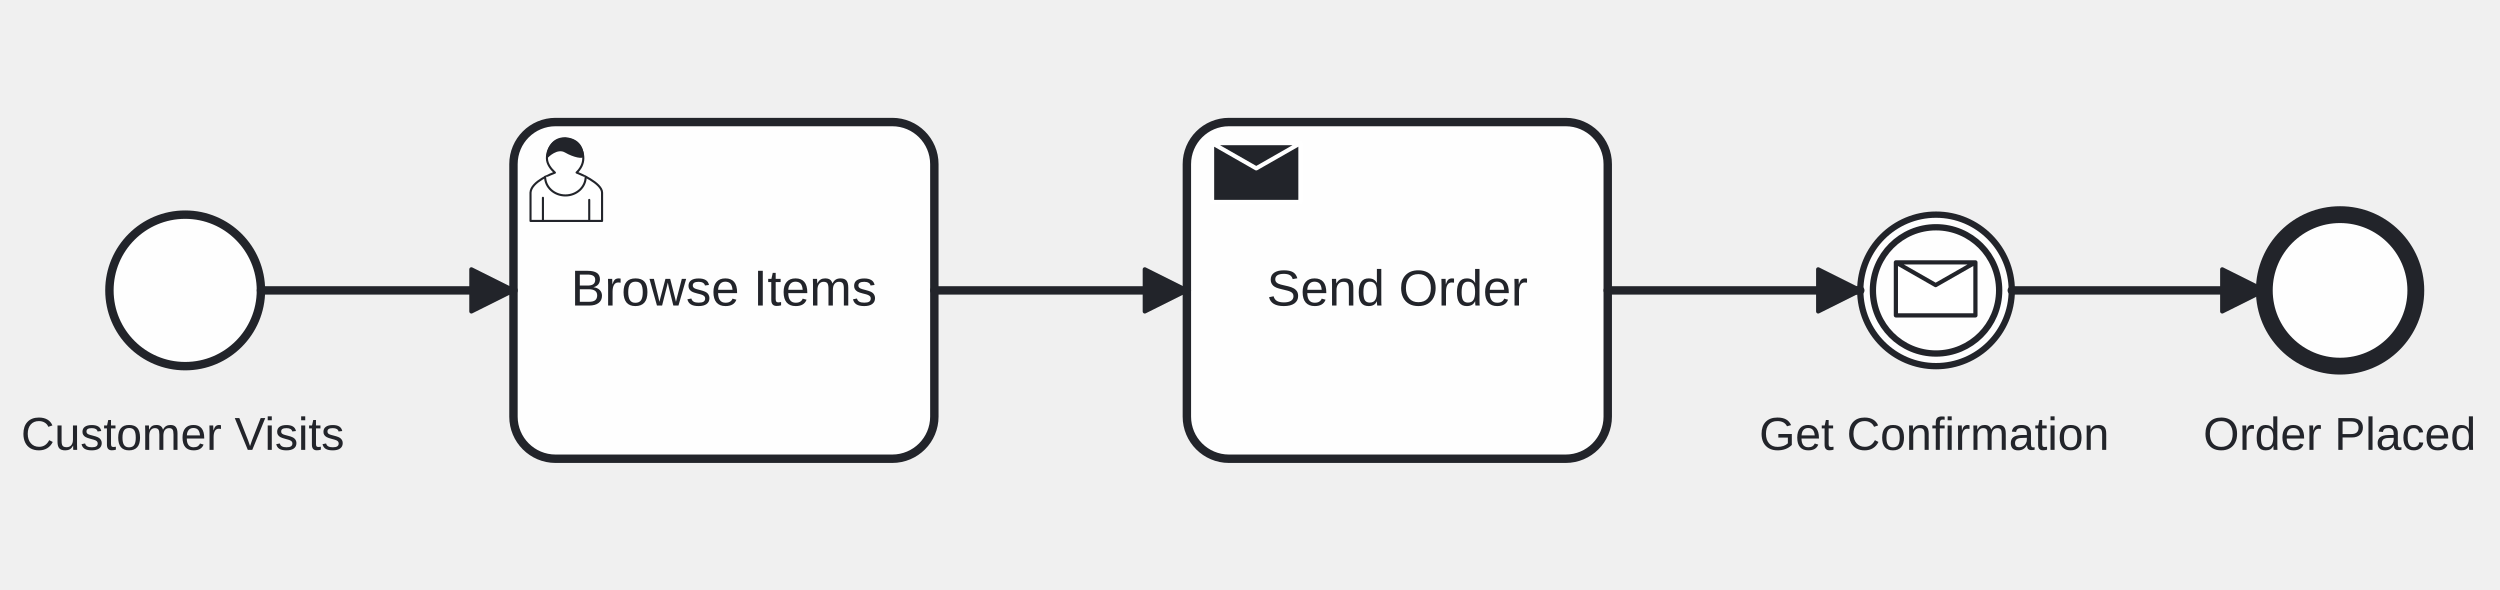
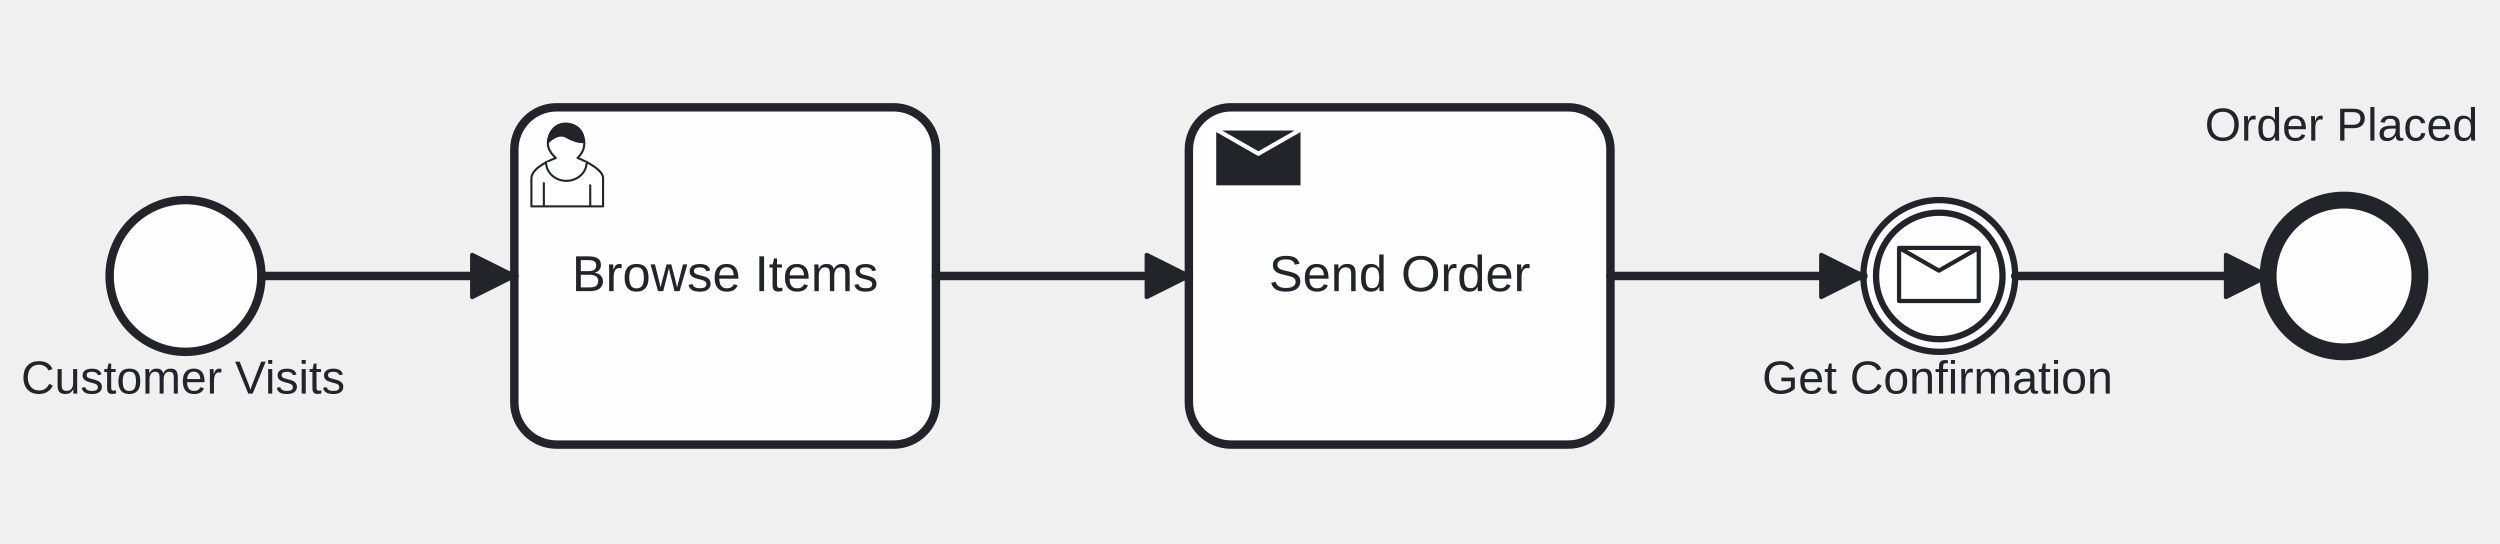
- <svg xmlns="http://www.w3.org/2000/svg" width="759.5" height="179" viewBox="166 87 594 92" version="1.1">
+ <svg xmlns="http://www.w3.org/2000/svg" width="759" height="165" viewBox="166 73 593 92" version="1.1">
  <g class="djs-group">
-     <g class="djs-element djs-shape" data-element-id="CustStart" transform="translate(192, 114)" style="display: block;">
+     <g class="djs-element djs-shape" data-element-id="CustStart" style="display: block;" transform="translate(192, 102)">
      <g class="djs-visual">
        <circle cx="18" cy="18" r="18" style="stroke-linecap: round; stroke-linejoin: round; stroke: hsl(225, 10%, 15%); stroke-width: 2px; fill: white; fill-opacity: 0.95;" />
      </g>
      <rect style="fill: none; stroke-opacity: 0; stroke: white; stroke-width: 15px;" class="djs-hit djs-hit-all" x="0" y="0" width="36" height="36" />
      <circle cx="18" cy="18" r="23" style="fill: none;" class="djs-outline" />
    </g>
  </g>
  <g class="djs-group">
-     <g class="djs-element djs-shape" data-element-id="BrowseItems" transform="translate(288, 92)" style="display: block;">
+     <g class="djs-element djs-shape" data-element-id="BrowseItems" style="display: block;" transform="translate(288, 80)">
      <g class="djs-visual">
        <rect x="0" y="0" width="100" height="80" rx="10" ry="10" style="stroke-linecap: round; stroke-linejoin: round; stroke: hsl(225, 10%, 15%); stroke-width: 2px; fill: white; fill-opacity: 0.95;" />
        <text style="font-family: Arial, sans-serif; font-size: 12px; font-weight: normal; fill: hsl(225, 10%, 15%);" lineHeight="1.2" class="djs-label">
          <tspan x="13.658" y="43.6">Browse Items</tspan>
        </text>
        <path style="fill: white; stroke-linecap: round; stroke-linejoin: round; stroke: hsl(225, 10%, 15%); stroke-width: 0.5px;" d="m 15,12 c 0.909,-0.845 1.594,-2.049 1.594,-3.385 0,-2.554 -1.805,-4.622 -4.357,-4.622 -2.552,0 -4.288,2.068 -4.288,4.622 0,1.348 0.974,2.562 1.896,3.405 -0.529,0.187 -5.669,2.097 -5.794,4.756 v 6.718 h 17 v -6.718 c 0,-2.298 -5.528,-4.595 -6.051,-4.776 zm -8,6 l 0,5.5 m 11,0 l 0,-5" />
        <path style="fill: white; stroke-linecap: round; stroke-linejoin: round; stroke: hsl(225, 10%, 15%); stroke-width: 0.5px;" d="m 15,12 m 2.162,1.009 c 0,2.447 -2.158,4.431 -4.821,4.431 -2.665,0 -4.822,-1.981 -4.822,-4.431 " />
        <path style="fill: hsl(225, 10%, 15%); stroke-linecap: round; stroke-linejoin: round; stroke: hsl(225, 10%, 15%); stroke-width: 0.5px;" d="m 15,12 m -6.9,-3.80 c 0,0 2.251,-2.358 4.274,-1.177 2.024,1.181 4.221,1.537 4.124,0.965 -0.098,-0.57 -0.117,-3.791 -4.191,-4.136 -3.575,0.001 -4.208,3.367 -4.207,4.348 z" />
      </g>
      <rect style="fill: none; stroke-opacity: 0; stroke: white; stroke-width: 15px;" class="djs-hit djs-hit-all" x="0" y="0" width="100" height="80" />
      <rect x="-5" y="-5" rx="14" width="110" height="90" style="fill: none;" class="djs-outline" />
    </g>
  </g>
  <g class="djs-group">
-     <g class="djs-element djs-shape" data-element-id="SendOrder" transform="translate(448, 92)" style="display: block;">
+     <g class="djs-element djs-shape" data-element-id="SendOrder" style="display: block;" transform="translate(448, 80)">
      <g class="djs-visual">
        <rect x="0" y="0" width="100" height="80" rx="10" ry="10" style="stroke-linecap: round; stroke-linejoin: round; stroke: hsl(225, 10%, 15%); stroke-width: 2px; fill: white; fill-opacity: 0.95;" />
        <text style="font-family: Arial, sans-serif; font-size: 12px; font-weight: normal; fill: hsl(225, 10%, 15%);" lineHeight="1.2" class="djs-label">
          <tspan x="18.986" y="43.6">Send Order</tspan>
        </text>
        <path style="fill: hsl(225, 10%, 15%); stroke-linecap: round; stroke-linejoin: round; stroke: white; stroke-width: 1px;" d="m 5.985,4.998 l 0,14 l 21,0 l 0,-14 z l 10.5,6 l 10.5,-6" />
      </g>
      <rect style="fill: none; stroke-opacity: 0; stroke: white; stroke-width: 15px;" class="djs-hit djs-hit-all" x="0" y="0" width="100" height="80" />
      <rect x="-5" y="-5" rx="14" width="110" height="90" style="fill: none;" class="djs-outline" />
    </g>
  </g>
  <g class="djs-group">
-     <g class="djs-element djs-shape" data-element-id="ReceiveConfirm" transform="translate(608, 114)" style="display: block;">
+     <g class="djs-element djs-shape" data-element-id="ReceiveConfirm" style="display: block;" transform="translate(608, 102)">
      <g class="djs-visual">
        <circle cx="18" cy="18" r="18" style="stroke-linecap: round; stroke-linejoin: round; stroke: hsl(225, 10%, 15%); stroke-width: 1.5px; fill: white; fill-opacity: 0.95;" />
        <circle cx="18" cy="18" r="15" style="stroke-linecap: round; stroke-linejoin: round; stroke: hsl(225, 10%, 15%); stroke-width: 1.5px; fill: none;" />
        <path style="fill: white; stroke-linecap: round; stroke-linejoin: round; stroke: hsl(225, 10%, 15%); stroke-width: 1px;" d="m 8.46,11.34 l 0,12.6 l 18.9,0 l 0,-12.6 z l 9.45,5.4 l 9.45,-5.4" />
      </g>
      <rect style="fill: none; stroke-opacity: 0; stroke: white; stroke-width: 15px;" class="djs-hit djs-hit-all" x="0" y="0" width="36" height="36" />
      <circle cx="18" cy="18" r="23" style="fill: none;" class="djs-outline" />
    </g>
  </g>
  <g class="djs-group">
-     <g class="djs-element djs-shape" data-element-id="CustEnd" transform="translate(704, 114)" style="display: block;">
+     <g class="djs-element djs-shape" data-element-id="CustEnd" style="display: block;" transform="translate(704, 102)">
      <g class="djs-visual">
        <circle cx="18" cy="18" r="18" style="stroke-linecap: round; stroke-linejoin: round; stroke: hsl(225, 10%, 15%); stroke-width: 4px; fill: white; fill-opacity: 0.95;" />
      </g>
      <rect style="fill: none; stroke-opacity: 0; stroke: white; stroke-width: 15px;" class="djs-hit djs-hit-all" x="0" y="0" width="36" height="36" />
      <circle cx="18" cy="18" r="24" style="fill: none;" class="djs-outline" />
+     </g>
+   </g>
+   <g class="djs-group">
+     <g class="djs-element djs-shape" data-element-id="CustStart_label" style="display: block;" transform="translate(171, 138)">
+       <g class="djs-visual">
+         <text style="font-family: Arial, sans-serif; font-size: 11px; font-weight: normal; fill: hsl(225, 10%, 15%);" lineHeight="1.2" class="djs-label">
+           <tspan x="0" y="9.9">Customer Visits</tspan>
+         </text>
+       </g>
+       <rect style="fill: none; stroke-opacity: 0; stroke: white; stroke-width: 15px;" class="djs-hit djs-hit-all" x="0" y="0" width="78" height="14" />
+       <rect x="-5" y="-5" rx="4" width="88" height="24" style="fill: none;" class="djs-outline" />
+     </g>
+   </g>
+   <g class="djs-group">
+     <g class="djs-element djs-shape" data-element-id="ReceiveConfirm_label" style="display: block;" transform="translate(584, 138)">
+       <g class="djs-visual">
+         <text style="font-family: Arial, sans-serif; font-size: 11px; font-weight: normal; fill: hsl(225, 10%, 15%);" lineHeight="1.2" class="djs-label">
+           <tspan x="0" y="9.9">Get Confirmation</tspan>
+         </text>
+       </g>
+       <rect style="fill: none; stroke-opacity: 0; stroke: white; stroke-width: 15px;" class="djs-hit djs-hit-all" x="0" y="0" width="84" height="14" />
+       <rect x="-5" y="-5" rx="4" width="94" height="24" style="fill: none;" class="djs-outline" />
+     </g>
+   </g>
+   <g class="djs-group">
+     <g class="djs-element djs-shape" data-element-id="CustEnd_label" style="display: block;" transform="translate(689, 78)">
+       <g class="djs-visual">
+         <text style="font-family: Arial, sans-serif; font-size: 11px; font-weight: normal; fill: hsl(225, 10%, 15%);" lineHeight="1.2" class="djs-label">
+           <tspan x="0" y="9.9">Order Placed</tspan>
+         </text>
+       </g>
+       <rect style="fill: none; stroke-opacity: 0; stroke: white; stroke-width: 15px;" class="djs-hit djs-hit-all" x="0" y="0" width="65" height="14" />
+       <rect x="-5" y="-5" rx="4" width="75" height="24" style="fill: none;" class="djs-outline" />
    </g>
  </g>
  <g class="djs-group">
    <g class="djs-element djs-connection" data-element-id="CF1" style="display: block;">
      <g class="djs-visual">
        <defs>
          <marker id="marker-seq-0" viewBox="0 0 20 20" refX="11" refY="10" markerWidth="10" markerHeight="10" orient="auto">
            <path d="M 1 5 L 11 10 L 1 15 Z" style="stroke-linecap: round; stroke-linejoin: round; stroke: hsl(225, 10%, 15%); stroke-width: 1px; fill: hsl(225, 10%, 15%);" />
          </marker>
        </defs>
-         <path style="fill: none; stroke-linecap: round; stroke-linejoin: round; stroke: hsl(225, 10%, 15%); stroke-width: 2px; marker-end: url(#marker-seq-0);" data-corner-radius="5" d="M228,132L288,132" />
+         <path style="fill: none; stroke-linecap: round; stroke-linejoin: round; stroke: hsl(225, 10%, 15%); stroke-width: 2px; marker-end: url(#marker-seq-0);" data-corner-radius="5" d="M228,120L288,120" />
      </g>
-       <path d="M228,132L288,132" style="fill: none; stroke-opacity: 0; stroke: white; stroke-width: 15px;" class="djs-hit djs-hit-stroke" />
-       <rect x="223" y="127" rx="4" width="70" height="10" style="fill: none;" class="djs-outline" />
+       <path d="M228,120L288,120" style="fill: none; stroke-opacity: 0; stroke: white; stroke-width: 15px;" class="djs-hit djs-hit-stroke" />
+       <rect x="223" y="115" rx="4" width="70" height="10" style="fill: none;" class="djs-outline" />
    </g>
  </g>
  <g class="djs-group">
    <g class="djs-element djs-connection" data-element-id="CF2" style="display: block;">
      <g class="djs-visual">
        <defs>
          <marker id="marker-seq-1" viewBox="0 0 20 20" refX="11" refY="10" markerWidth="10" markerHeight="10" orient="auto">
            <path d="M 1 5 L 11 10 L 1 15 Z" style="stroke-linecap: round; stroke-linejoin: round; stroke: hsl(225, 10%, 15%); stroke-width: 1px; fill: hsl(225, 10%, 15%);" />
          </marker>
        </defs>
-         <path style="fill: none; stroke-linecap: round; stroke-linejoin: round; stroke: hsl(225, 10%, 15%); stroke-width: 2px; marker-end: url(#marker-seq-1);" data-corner-radius="5" d="M388,132L448,132" />
+         <path style="fill: none; stroke-linecap: round; stroke-linejoin: round; stroke: hsl(225, 10%, 15%); stroke-width: 2px; marker-end: url(#marker-seq-1);" data-corner-radius="5" d="M388,120L448,120" />
      </g>
-       <path d="M388,132L448,132" style="fill: none; stroke-opacity: 0; stroke: white; stroke-width: 15px;" class="djs-hit djs-hit-stroke" />
-       <rect x="383" y="127" rx="4" width="70" height="10" style="fill: none;" class="djs-outline" />
+       <path d="M388,120L448,120" style="fill: none; stroke-opacity: 0; stroke: white; stroke-width: 15px;" class="djs-hit djs-hit-stroke" />
+       <rect x="383" y="115" rx="4" width="70" height="10" style="fill: none;" class="djs-outline" />
    </g>
  </g>
  <g class="djs-group">
    <g class="djs-element djs-connection" data-element-id="CF3" style="display: block;">
      <g class="djs-visual">
        <defs>
          <marker id="marker-seq-2" viewBox="0 0 20 20" refX="11" refY="10" markerWidth="10" markerHeight="10" orient="auto">
            <path d="M 1 5 L 11 10 L 1 15 Z" style="stroke-linecap: round; stroke-linejoin: round; stroke: hsl(225, 10%, 15%); stroke-width: 1px; fill: hsl(225, 10%, 15%);" />
          </marker>
        </defs>
-         <path style="fill: none; stroke-linecap: round; stroke-linejoin: round; stroke: hsl(225, 10%, 15%); stroke-width: 2px; marker-end: url(#marker-seq-2);" data-corner-radius="5" d="M548,132L608,132" />
+         <path style="fill: none; stroke-linecap: round; stroke-linejoin: round; stroke: hsl(225, 10%, 15%); stroke-width: 2px; marker-end: url(#marker-seq-2);" data-corner-radius="5" d="M548,120L608,120" />
      </g>
-       <path d="M548,132L608,132" style="fill: none; stroke-opacity: 0; stroke: white; stroke-width: 15px;" class="djs-hit djs-hit-stroke" />
-       <rect x="543" y="127" rx="4" width="70" height="10" style="fill: none;" class="djs-outline" />
+       <path d="M548,120L608,120" style="fill: none; stroke-opacity: 0; stroke: white; stroke-width: 15px;" class="djs-hit djs-hit-stroke" />
+       <rect x="543" y="115" rx="4" width="70" height="10" style="fill: none;" class="djs-outline" />
    </g>
  </g>
  <g class="djs-group">
    <g class="djs-element djs-connection" data-element-id="CF4" style="display: block;">
      <g class="djs-visual">
        <defs>
          <marker id="marker-seq-3" viewBox="0 0 20 20" refX="11" refY="10" markerWidth="10" markerHeight="10" orient="auto">
            <path d="M 1 5 L 11 10 L 1 15 Z" style="stroke-linecap: round; stroke-linejoin: round; stroke: hsl(225, 10%, 15%); stroke-width: 1px; fill: hsl(225, 10%, 15%);" />
          </marker>
        </defs>
-         <path style="fill: none; stroke-linecap: round; stroke-linejoin: round; stroke: hsl(225, 10%, 15%); stroke-width: 2px; marker-end: url(#marker-seq-3);" data-corner-radius="5" d="M644,132L704,132" />
+         <path style="fill: none; stroke-linecap: round; stroke-linejoin: round; stroke: hsl(225, 10%, 15%); stroke-width: 2px; marker-end: url(#marker-seq-3);" data-corner-radius="5" d="M644,120L704,120" />
      </g>
-       <path d="M644,132L704,132" style="fill: none; stroke-opacity: 0; stroke: white; stroke-width: 15px;" class="djs-hit djs-hit-stroke" />
-       <rect x="639" y="127" rx="4" width="70" height="10" style="fill: none;" class="djs-outline" />
-     </g>
-   </g>
-   <g class="djs-group">
-     <g class="djs-element djs-shape" data-element-id="CustStart_label" style="display: block;" transform="translate(171, 160)">
-       <g class="djs-visual">
-         <text style="font-family: Arial, sans-serif; font-size: 11px; font-weight: normal; fill: hsl(225, 10%, 15%);" lineHeight="1.2" class="djs-label">
-           <tspan x="0" y="9.9">Customer Visits</tspan>
-         </text>
-       </g>
-       <rect style="fill: none; stroke-opacity: 0; stroke: white; stroke-width: 15px;" class="djs-hit djs-hit-all" x="0" y="0" width="78" height="14" />
-       <rect x="-5" y="-5" rx="4" width="88" height="24" style="fill: none;" class="djs-outline" />
-     </g>
-   </g>
-   <g class="djs-group">
-     <g class="djs-element djs-shape" data-element-id="ReceiveConfirm_label" style="display: block;" transform="translate(584, 160)">
-       <g class="djs-visual">
-         <text style="font-family: Arial, sans-serif; font-size: 11px; font-weight: normal; fill: hsl(225, 10%, 15%);" lineHeight="1.2" class="djs-label">
-           <tspan x="0" y="9.9">Get Confirmation</tspan>
-         </text>
-       </g>
-       <rect style="fill: none; stroke-opacity: 0; stroke: white; stroke-width: 15px;" class="djs-hit djs-hit-all" x="0" y="0" width="84" height="14" />
-       <rect x="-5" y="-5" rx="4" width="94" height="24" style="fill: none;" class="djs-outline" />
-     </g>
-   </g>
-   <g class="djs-group">
-     <g class="djs-element djs-shape" data-element-id="CustEnd_label" style="display: block;" transform="translate(689.5, 160)">
-       <g class="djs-visual">
-         <text style="font-family: Arial, sans-serif; font-size: 11px; font-weight: normal; fill: hsl(225, 10%, 15%);" lineHeight="1.2" class="djs-label">
-           <tspan x="0" y="9.9">Order Placed</tspan>
-         </text>
-       </g>
-       <rect style="fill: none; stroke-opacity: 0; stroke: white; stroke-width: 15px;" class="djs-hit djs-hit-all" x="0" y="0" width="65" height="14" />
-       <rect x="-5" y="-5" rx="4" width="75" height="24" style="fill: none;" class="djs-outline" />
+       <path d="M644,120L704,120" style="fill: none; stroke-opacity: 0; stroke: white; stroke-width: 15px;" class="djs-hit djs-hit-stroke" />
+       <rect x="639" y="115" rx="4" width="70" height="10" style="fill: none;" class="djs-outline" />
    </g>
  </g>
</svg>
